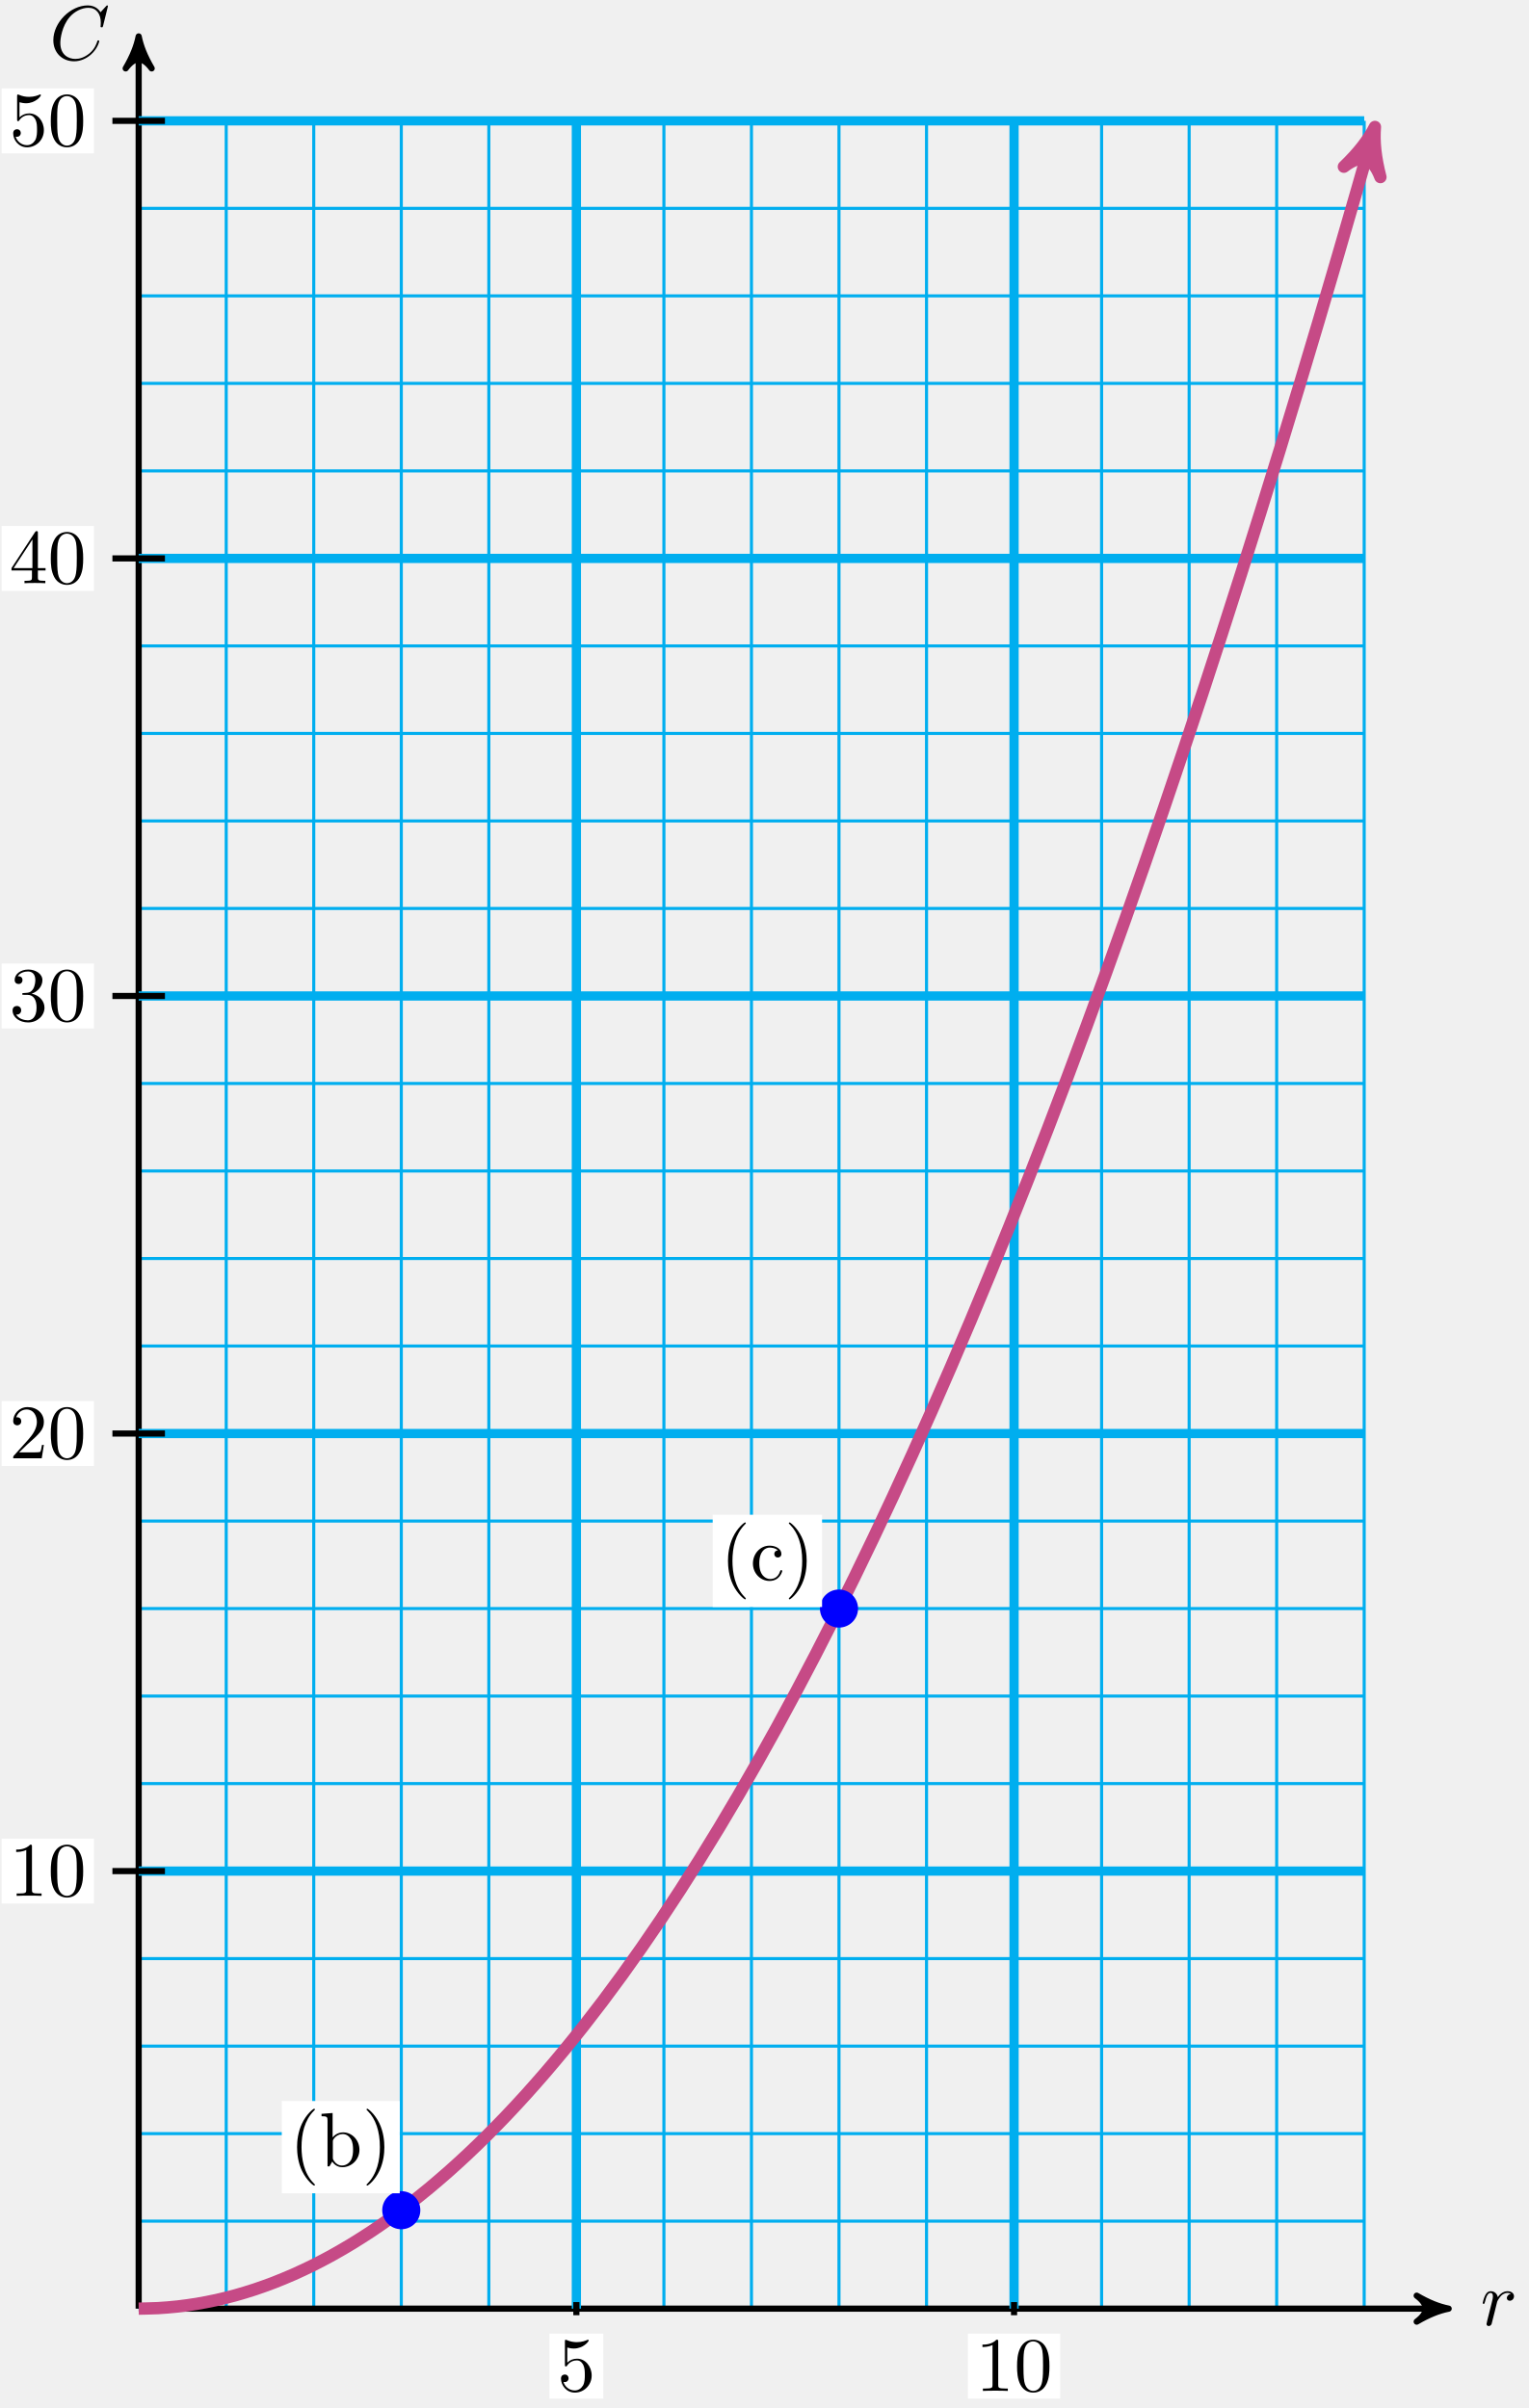
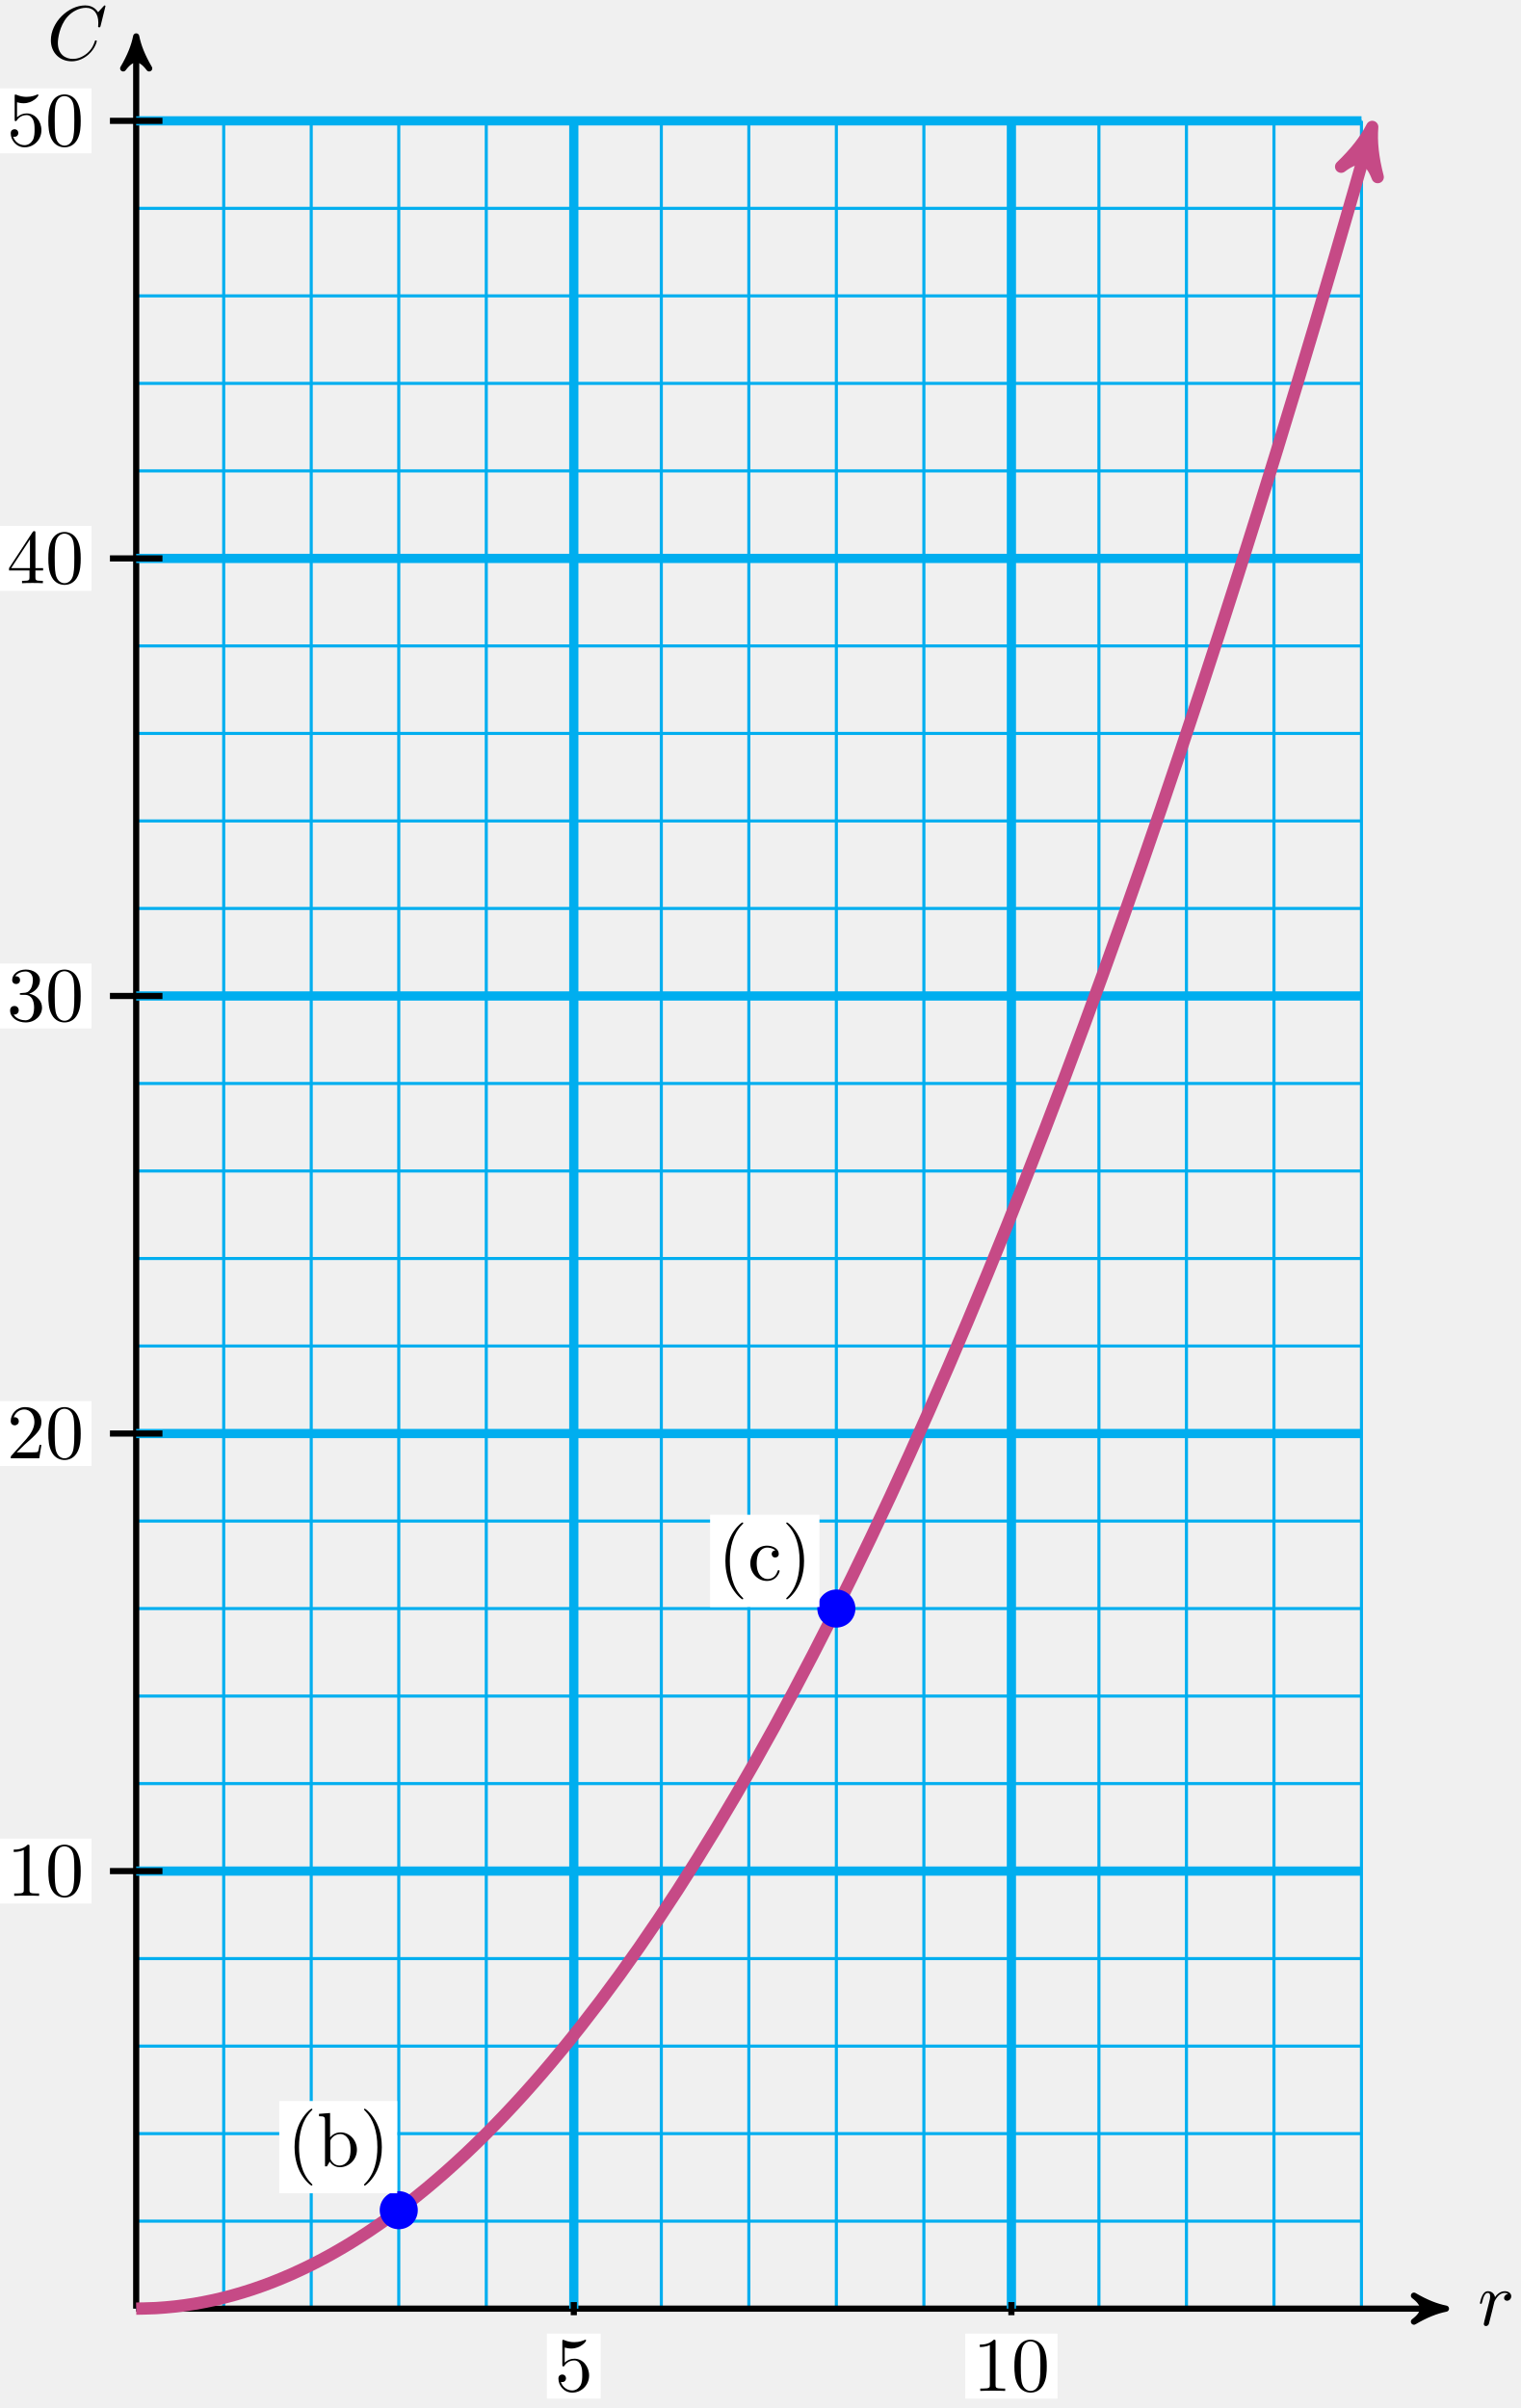
- <svg xmlns="http://www.w3.org/2000/svg" xmlns:xlink="http://www.w3.org/1999/xlink" version="1.1" width="198" height="312" viewBox="0 0 198 312">
+ <svg xmlns="http://www.w3.org/2000/svg" xmlns:xlink="http://www.w3.org/1999/xlink" version="1.1" width="197" height="312" viewBox="0 0 197 312">
  <defs>
    <path id="font_1_2" d="M.088 .059C.085 .044 .079 .021 .079 .016 .079-.002 .093-.011 .108-.011 .12-.011 .138-.003 .145 .017 .147 .021 .181 .157 .185 .175 .193 .208 .211 .278 .217 .305 .221 .318 .249 .365 .273 .387 .281 .394 .31 .42 .353 .42 .379 .42 .394 .408 .395 .408 .365 .403 .343 .379 .343 .353 .343 .337 .354 .318 .381 .318 .408 .318 .436 .341 .436 .377 .436 .412 .404 .442 .353 .442 .288 .442 .244 .393 .225 .365 .217 .41 .181 .442 .134 .442 .088 .442 .069 .403 .06 .385 .042 .351 .029 .291 .029 .288 .029 .278 .039 .278 .041 .278 .051 .278 .052 .279 .058 .301 .075 .372 .095 .42 .131 .42 .148 .42 .162 .412 .162 .374 .162 .353 .159 .342 .146 .29L.088 .059Z" />
    <path id="font_1_1" d="M.76 .695C.76 .698 .758 .705 .749 .705 .746 .705 .745 .704 .734 .693L.664 .616C.655 .63 .609 .705 .498 .705 .275 .705 .05 .484 .05 .252 .05 .087 .168-.022 .321-.022 .408-.022 .484 .018 .537 .064 .63 .146 .647 .237 .647 .24 .647 .25 .637 .25 .635 .25 .629 .25 .624 .248 .622 .24 .613 .211 .59 .14 .521 .082 .452 .026 .389 .009 .337 .009 .247 .009 .141 .061 .141 .217 .141 .274 .162 .436 .262 .553 .323 .624 .417 .674 .506 .674 .608 .674 .667 .597 .667 .481 .667 .441 .664 .44 .664 .43 .664 .42 .675 .42 .679 .42 .692 .42 .692 .422 .697 .44L.76 .695Z" />
    <path id="font_2_6" d="M.449 .2C.449 .319 .367 .419 .259 .419 .211 .419 .168 .403 .132 .368V.564C.152 .558 .185 .551 .217 .551 .34 .551 .41 .642 .41 .655 .41 .661 .407 .666 .4 .666 .399 .666 .397 .666 .392 .663 .372 .654 .323 .634 .256 .634 .216 .634 .17 .641 .123 .662 .115 .665 .113 .665 .111 .665 .101 .665 .101 .657 .101 .641V.344C.101 .326 .101 .318 .115 .318 .122 .318 .124 .321 .128 .327 .139 .343 .176 .397 .257 .397 .309 .397 .334 .351 .342 .333 .358 .296 .36 .257 .36 .207 .36 .172 .36 .112 .336 .07 .312 .031 .275 .006 .229 .006 .156 .006 .099 .058 .082 .117 .085 .116 .088 .115 .099 .115 .132 .115 .149 .14 .149 .164 .149 .188 .132 .213 .099 .213 .085 .213 .05 .206 .05 .16 .05 .074 .119-.022 .231-.022 .347-.022 .449 .073 .449 .2Z" />
    <path id="font_2_2" d="M.294 .64C.294 .664 .294 .666 .271 .666 .209 .602 .121 .602 .089 .602V.571C.109 .571 .168 .571 .22 .597V.079C.22 .043 .217 .031 .127 .031H.095V0C.13 .003 .217 .003 .257 .003 .297 .003 .384 .003 .419 0V.031H.387C.297 .031 .294 .042 .294 .079V.64Z" />
    <path id="font_2_1" d="M.46 .32C.46 .4 .455 .48 .42 .554 .374 .65 .292 .666 .25 .666 .19 .666 .117 .64 .076 .547 .044 .478 .039 .4 .039 .32 .039 .245 .043 .155 .084 .079 .127-.002 .2-.022 .249-.022 .303-.022 .379-.001 .423 .094 .455 .163 .46 .241 .46 .32M.249-0C.21-0 .151 .025 .133 .121 .122 .181 .122 .273 .122 .332 .122 .396 .122 .462 .13 .516 .149 .635 .224 .644 .249 .644 .282 .644 .348 .626 .367 .527 .377 .471 .377 .395 .377 .332 .377 .257 .377 .189 .366 .125 .351 .03 .294-0 .249-0Z" />
    <path id="font_2_3" d="M.127 .077 .233 .18C.389 .318 .449 .372 .449 .472 .449 .586 .359 .666 .237 .666 .124 .666 .05 .574 .05 .485 .05 .429 .1 .429 .103 .429 .12 .429 .155 .441 .155 .482 .155 .508 .137 .534 .102 .534 .094 .534 .092 .534 .089 .533 .112 .598 .166 .635 .224 .635 .315 .635 .358 .554 .358 .472 .358 .392 .308 .313 .253 .251L.061 .037C.05 .026 .05 .024 .05 0H.421L.449 .174H.424C.419 .144 .412 .1 .402 .085 .395 .077 .329 .077 .307 .077H.127Z" />
    <path id="font_2_4" d="M.29 .352C.372 .379 .43 .449 .43 .528 .43 .61 .342 .666 .246 .666 .145 .666 .069 .606 .069 .53 .069 .497 .091 .478 .12 .478 .151 .478 .171 .5 .171 .529 .171 .579 .124 .579 .109 .579 .14 .628 .206 .641 .242 .641 .283 .641 .338 .619 .338 .529 .338 .517 .336 .459 .31 .415 .28 .367 .246 .364 .221 .363 .213 .362 .189 .36 .182 .36 .174 .359 .167 .358 .167 .348 .167 .337 .174 .337 .191 .337H.235C.317 .337 .354 .269 .354 .17 .354 .034 .285 .006 .241 .006 .198 .006 .123 .022 .088 .081 .123 .076 .154 .098 .154 .136 .154 .172 .127 .192 .098 .192 .074 .192 .042 .178 .042 .134 .042 .043 .135-.022 .244-.022 .366-.022 .457 .068 .457 .17 .457 .253 .394 .331 .29 .352Z" />
    <path id="font_2_5" d="M.294 .165V.078C.294 .042 .292 .031 .218 .031H.197V0C.238 .003 .29 .003 .332 .003 .374 .003 .427 .003 .468 0V.031H.447C.373 .031 .371 .042 .371 .078V.165H.471V.196H.371V.651C.371 .671 .371 .677 .355 .677 .346 .677 .343 .677 .335 .665L.028 .196V.165H.294M.3 .196H.056L.3 .569V.196Z" />
    <path id="font_3_85" d="M.331-.24C.331-.237 .331-.235 .314-.218 .189-.092 .157 .097 .157 .25 .157 .424 .195 .598 .318 .723 .331 .735 .331 .737 .331 .74 .331 .747 .327 .75 .321 .75 .311 .75 .221 .682 .162 .555 .111 .445 .099 .334 .099 .25 .099 .172 .11 .051 .165-.062 .225-.185 .311-.25 .321-.25 .327-.25 .331-.247 .331-.24Z" />
    <path id="font_3_35" d="M.521 .216C.521 .343 .423 .442 .309 .442 .231 .442 .188 .395 .172 .377V.694L.028 .683V.652C.098 .652 .106 .645 .106 .596V0H.131L.167 .062C.182 .039 .224-.011 .298-.011 .417-.011 .521 .087 .521 .216M.438 .217C.438 .18 .436 .12 .407 .075 .386 .044 .348 .011 .294 .011 .249 .011 .213 .035 .189 .072 .175 .093 .175 .096 .175 .114V.32C.175 .339 .175 .34 .186 .356 .225 .412 .28 .42 .304 .42 .349 .42 .385 .394 .409 .356 .435 .315 .438 .258 .438 .217V.217Z" />
    <path id="font_3_86" d="M.289 .25C.289 .328 .278 .449 .223 .562 .163 .685 .077 .75 .067 .75 .061 .75 .057 .746 .057 .74 .057 .737 .057 .735 .076 .717 .174 .618 .231 .459 .231 .25 .231 .079 .194-.097 .07-.223 .057-.235 .057-.237 .057-.24 .057-.246 .061-.25 .067-.25 .077-.25 .167-.182 .226-.055 .277 .055 .289 .166 .289 .25Z" />
    <path id="font_3_43" d="M.415 .119C.415 .129 .405 .129 .402 .129 .393 .129 .391 .125 .389 .119 .36 .026 .295 .014 .258 .014 .205 .014 .117 .057 .117 .218 .117 .381 .199 .423 .252 .423 .261 .423 .324 .422 .359 .386 .318 .383 .312 .353 .312 .34 .312 .314 .33 .294 .358 .294 .384 .294 .404 .311 .404 .341 .404 .409 .328 .448 .251 .448 .126 .448 .034 .34 .034 .216 .034 .088 .133-.011 .249-.011 .383-.011 .415 .109 .415 .119Z" />
  </defs>
-   <path transform="matrix(1.00006,0,0,-1.00002,17.96323,299.1277)" stroke-width=".399" stroke-linecap="butt" stroke-miterlimit="10" stroke-linejoin="miter" fill="none" stroke="#00aeef" d="M0 0H158.74M0 11.339H158.74M0 22.677H158.74M0 34.016H158.74M0 45.354H158.74M0 56.693H158.74M0 68.031H158.74M0 79.37H158.74M0 90.708H158.74M0 102.047H158.74M0 113.385H158.74M0 124.724H158.74M0 136.063H158.74M0 147.401H158.74M0 158.74H158.74M0 170.078H158.74M0 181.417H158.74M0 192.755H158.74M0 204.094H158.74M0 215.432H158.74M0 226.771H158.74M0 238.11H158.74M0 249.448H158.74M0 260.787H158.74M0 272.125H158.74M0 283.462H158.74M0 0V283.464M11.339 0V283.464M22.677 0V283.464M34.016 0V283.464M45.354 0V283.464M56.693 0V283.464M68.031 0V283.464M79.37 0V283.464M90.708 0V283.464M102.047 0V283.464M113.385 0V283.464M124.724 0V283.464M136.063 0V283.464M147.401 0V283.464M158.736 0V283.464M158.74 283.464" />
-   <path transform="matrix(1.00006,0,0,-1.00002,17.96323,299.1277)" stroke-width=".797" stroke-linecap="butt" stroke-miterlimit="10" stroke-linejoin="miter" fill="none" stroke="#000000" d="M0 0H168.644" />
-   <path transform="matrix(1.00006,0,0,-1.00002,186.617,299.1277)" d="M1.036 0C-.259 .259-1.554 .777-3.108 1.684-1.554 .518-1.554-.518-3.108-1.684-1.554-.777-.259-.259 1.036 0Z" />
-   <path transform="matrix(1.00006,0,0,-1.00002,186.617,299.1277)" stroke-width=".797" stroke-linecap="butt" stroke-linejoin="round" fill="none" stroke="#000000" d="M1.036 0C-.259 .259-1.554 .777-3.108 1.684-1.554 .518-1.554-.518-3.108-1.684-1.554-.777-.259-.259 1.036 0Z" />
-   <use data-text="r" xlink:href="#font_1_2" transform="matrix(9.963197,0,0,-9.962799,191.7707,301.2728)" />
-   <path transform="matrix(1.00006,0,0,-1.00002,17.96323,299.1277)" stroke-width=".797" stroke-linecap="butt" stroke-miterlimit="10" stroke-linejoin="miter" fill="none" stroke="#000000" d="M0 0V293.368" />
-   <path transform="matrix(0,-1.00002,-1.00006,-0,17.96323,5.754151)" d="M1.036 0C-.259 .259-1.554 .777-3.108 1.684-1.554 .518-1.554-.518-3.108-1.684-1.554-.777-.259-.259 1.036 0Z" />
-   <path transform="matrix(0,-1.00002,-1.00006,-0,17.96323,5.754151)" stroke-width=".797" stroke-linecap="butt" stroke-linejoin="round" fill="none" stroke="#000000" d="M1.036 0C-.259 .259-1.554 .777-3.108 1.684-1.554 .518-1.554-.518-3.108-1.684-1.554-.777-.259-.259 1.036 0Z" />
-   <use data-text="C" xlink:href="#font_1_1" transform="matrix(9.963197,0,0,-9.962799,6.410538,7.723877)" />
-   <path transform="matrix(1.00006,0,0,-1.00002,17.96323,299.1277)" stroke-width="1.196" stroke-linecap="butt" stroke-miterlimit="10" stroke-linejoin="miter" fill="none" stroke="#00aeef" d="M56.693 0V283.464" />
-   <path transform="matrix(1.00006,0,0,-1.00002,17.96323,299.1277)" stroke-width=".797" stroke-linecap="butt" stroke-miterlimit="10" stroke-linejoin="miter" fill="none" stroke="#000000" d="M56.693 .85V-.85" />
-   <path transform="matrix(1.00006,0,0,-1.00002,17.96323,299.1277)" d="M53.206-11.654H60.18V-3.241H53.206Z" fill="#ffffff" />
-   <use data-text="5" xlink:href="#font_2_6" transform="matrix(9.963197,0,0,-9.962799,72.16849,309.7859)" />
-   <path transform="matrix(1.00006,0,0,-1.00002,17.96323,299.1277)" stroke-width="1.196" stroke-linecap="butt" stroke-miterlimit="10" stroke-linejoin="miter" fill="none" stroke="#00aeef" d="M113.385 0V283.464" />
-   <path transform="matrix(1.00006,0,0,-1.00002,17.96323,299.1277)" stroke-width=".797" stroke-linecap="butt" stroke-miterlimit="10" stroke-linejoin="miter" fill="none" stroke="#000000" d="M113.385 .85V-.85" />
-   <path transform="matrix(1.00006,0,0,-1.00002,17.96323,299.1277)" d="M107.408-11.654H119.363V-3.241H107.408Z" fill="#ffffff" />
-   <use data-text="1" xlink:href="#font_2_2" transform="matrix(9.963197,0,0,-9.962799,126.3737,309.7859)" />
-   <use data-text="0" xlink:href="#font_2_1" transform="matrix(9.963197,0,0,-9.962799,131.3553,309.7859)" />
-   <path transform="matrix(1.00006,0,0,-1.00002,17.96323,299.1277)" stroke-width="1.196" stroke-linecap="butt" stroke-miterlimit="10" stroke-linejoin="miter" fill="none" stroke="#00aeef" d="M0 56.693H158.74" />
-   <path transform="matrix(1.00006,0,0,-1.00002,17.96323,299.1277)" stroke-width=".797" stroke-linecap="butt" stroke-miterlimit="10" stroke-linejoin="miter" fill="none" stroke="#000000" d="M3.402 56.693H-3.402" />
-   <path transform="matrix(1.00006,0,0,-1.00002,17.96323,299.1277)" d="M-17.748 52.486H-5.793V60.899H-17.748Z" fill="#ffffff" />
-   <use data-text="1" xlink:href="#font_2_2" transform="matrix(9.963197,0,0,-9.962799,1.210228,245.6437)" />
-   <use data-text="0" xlink:href="#font_2_1" transform="matrix(9.963197,0,0,-9.962799,6.191826,245.6437)" />
-   <path transform="matrix(1.00006,0,0,-1.00002,17.96323,299.1277)" stroke-width="1.196" stroke-linecap="butt" stroke-miterlimit="10" stroke-linejoin="miter" fill="none" stroke="#00aeef" d="M0 113.385H158.74" />
-   <path transform="matrix(1.00006,0,0,-1.00002,17.96323,299.1277)" stroke-width=".797" stroke-linecap="butt" stroke-miterlimit="10" stroke-linejoin="miter" fill="none" stroke="#000000" d="M3.402 113.385H-3.402" />
-   <path transform="matrix(1.00006,0,0,-1.00002,17.96323,299.1277)" d="M-17.748 109.179H-5.793V117.592H-17.748Z" fill="#ffffff" />
-   <use data-text="2" xlink:href="#font_2_3" transform="matrix(9.963197,0,0,-9.962799,1.210228,188.9505)" />
-   <use data-text="0" xlink:href="#font_2_1" transform="matrix(9.963197,0,0,-9.962799,6.191826,188.9505)" />
-   <path transform="matrix(1.00006,0,0,-1.00002,17.96323,299.1277)" stroke-width="1.196" stroke-linecap="butt" stroke-miterlimit="10" stroke-linejoin="miter" fill="none" stroke="#00aeef" d="M0 170.078H158.74" />
-   <path transform="matrix(1.00006,0,0,-1.00002,17.96323,299.1277)" stroke-width=".797" stroke-linecap="butt" stroke-miterlimit="10" stroke-linejoin="miter" fill="none" stroke="#000000" d="M3.402 170.078H-3.402" />
-   <path transform="matrix(1.00006,0,0,-1.00002,17.96323,299.1277)" d="M-17.748 165.872H-5.793V174.285H-17.748Z" fill="#ffffff" />
-   <use data-text="3" xlink:href="#font_2_4" transform="matrix(9.963197,0,0,-9.962799,1.210228,132.2564)" />
-   <use data-text="0" xlink:href="#font_2_1" transform="matrix(9.963197,0,0,-9.962799,6.191826,132.2564)" />
-   <path transform="matrix(1.00006,0,0,-1.00002,17.96323,299.1277)" stroke-width="1.196" stroke-linecap="butt" stroke-miterlimit="10" stroke-linejoin="miter" fill="none" stroke="#00aeef" d="M0 226.771H158.74" />
-   <path transform="matrix(1.00006,0,0,-1.00002,17.96323,299.1277)" stroke-width=".797" stroke-linecap="butt" stroke-miterlimit="10" stroke-linejoin="miter" fill="none" stroke="#000000" d="M3.402 226.771H-3.402" />
-   <path transform="matrix(1.00006,0,0,-1.00002,17.96323,299.1277)" d="M-17.748 222.565H-5.793V230.977H-17.748Z" fill="#ffffff" />
-   <use data-text="4" xlink:href="#font_2_5" transform="matrix(9.963197,0,0,-9.962799,1.210228,75.56224)" />
-   <use data-text="0" xlink:href="#font_2_1" transform="matrix(9.963197,0,0,-9.962799,6.191826,75.56224)" />
-   <path transform="matrix(1.00006,0,0,-1.00002,17.96323,299.1277)" stroke-width="1.196" stroke-linecap="butt" stroke-miterlimit="10" stroke-linejoin="miter" fill="none" stroke="#00aeef" d="M0 283.464H158.74" />
-   <path transform="matrix(1.00006,0,0,-1.00002,17.96323,299.1277)" stroke-width=".797" stroke-linecap="butt" stroke-miterlimit="10" stroke-linejoin="miter" fill="none" stroke="#000000" d="M3.402 283.464H-3.402" />
-   <path transform="matrix(1.00006,0,0,-1.00002,17.96323,299.1277)" d="M-17.748 279.257H-5.793V287.67H-17.748Z" fill="#ffffff" />
-   <use data-text="5" xlink:href="#font_2_6" transform="matrix(9.963197,0,0,-9.962799,1.210228,18.8681)" />
-   <use data-text="0" xlink:href="#font_2_1" transform="matrix(9.963197,0,0,-9.962799,6.191826,18.8681)" />
-   <path transform="matrix(1.00006,0,0,-1.00002,17.96323,299.1277)" stroke-width="1.594" stroke-linecap="butt" stroke-miterlimit="10" stroke-linejoin="miter" fill="none" stroke="#c64a86" d="M0 0C0 0 1.81 .031 2.505 .069 3.201 .107 4.316 .2 5.011 .277 5.706 .354 6.821 .508 7.516 .623 8.211 .738 9.326 .954 10.022 1.107 10.717 1.261 11.832 1.538 12.527 1.73 13.222 1.922 14.337 2.261 15.032 2.491 15.728 2.722 16.843 3.122 17.538 3.391 18.233 3.66 19.348 4.122 20.043 4.429 20.738 4.736 21.853 5.26 22.549 5.605 23.244 5.951 24.359 6.536 25.054 6.92 25.749 7.304 26.864 7.951 27.559 8.373 28.255 8.796 29.369 9.504 30.065 9.965 30.76 10.426 31.875 11.195 32.57 11.695 33.265 12.194 34.38 13.025 35.075 13.563 35.771 14.101 36.886 14.994 37.581 15.57 38.276 16.146 39.391 17.101 40.086 17.715 40.782 18.33 41.896 19.346 42.592 19.999 43.287 20.652 44.402 21.729 45.097 22.421 45.792 23.112 46.907 24.251 47.602 24.981 48.298 25.711 49.413 26.912 50.108 27.68 50.803 28.448 51.918 29.711 52.613 30.517 53.309 31.324 54.423 32.648 55.119 33.493 55.814 34.338 56.929 35.723 57.624 36.607 58.319 37.49 59.434 38.937 60.129 39.859 60.825 40.781 61.94 42.29 62.635 43.25 63.33 44.21 64.445 45.781 65.14 46.779 65.835 47.778 66.95 49.41 67.646 50.447 68.341 51.483 69.456 53.177 70.151 54.253 70.846 55.328 71.961 57.083 72.656 58.197 73.352 59.311 74.467 61.128 75.162 62.28 75.857 63.432 76.972 65.31 77.667 66.501 78.362 67.691 79.477 69.632 80.173 70.861 80.868 72.09 81.983 74.091 82.678 75.359 83.373 76.626 84.488 78.689 85.183 79.995 85.879 81.301 86.994 83.425 87.689 84.77 88.384 86.114 89.499 88.3 90.194 89.683 90.889 91.065 92.004 93.313 92.7 94.734 93.395 96.155 94.51 98.465 95.205 99.924 95.9 101.384 97.015 103.755 97.71 105.253 98.406 106.751 99.521 109.183 100.216 110.72 100.911 112.256 102.026 114.75 102.721 116.325 103.416 117.899 104.531 120.455 105.227 122.068 105.922 123.681 107.037 126.299 107.732 127.95 108.427 129.602 109.542 132.281 110.237 133.971 110.933 135.661 112.048 138.401 112.743 140.13 113.438 141.858 114.553 144.66 115.248 146.427 115.943 148.193 117.058 151.057 117.754 152.862 118.449 154.667 119.564 157.593 120.259 159.436 120.954 161.28 122.069 164.267 122.764 166.149 123.46 168.03 124.575 171.079 125.27 172.999 125.965 174.92 127.08 178.03 127.775 179.989 128.47 181.947 129.585 185.119 130.281 187.116 130.976 189.113 132.091 192.347 132.786 194.382 133.481 196.418 134.596 199.713 135.291 201.787 135.987 203.86 137.101 207.217 137.797 209.329 138.492 211.442 139.607 214.86 140.302 217.011 140.997 219.161 142.112 222.641 142.807 224.83 143.503 227.019 144.618 230.561 145.313 232.788 146.008 235.016 147.123 238.619 147.818 240.884 148.514 243.15 149.628 246.815 150.324 249.119 151.019 251.424 152.134 255.15 152.829 257.492 153.524 259.835 154.639 263.623 155.334 266.004 156.03 268.385 157.145 272.234 157.84 274.654 158.535 277.074 160.345 283.442 159.713 281.219" />
-   <path transform="matrix(.2733664,-.9618893,-.9619277,-.2733555,177.6863,17.90299)" d="M1.514 0C-.379 .379-2.271 1.136-4.543 2.461-2.271 .757-2.271-.757-4.543-2.461-2.271-1.136-.379-.379 1.514 0Z" fill="#c64a86" />
-   <path transform="matrix(.2733664,-.9618893,-.9619277,-.2733555,177.6863,17.90299)" stroke-width="1.594" stroke-linecap="butt" stroke-linejoin="round" fill="none" stroke="#c64a86" d="M1.514 0C-.379 .379-2.271 1.136-4.543 2.461-2.271 .757-2.271-.757-4.543-2.461-2.271-1.136-.379-.379 1.514 0Z" />
-   <path transform="matrix(1.00006,0,0,-1.00002,17.96323,299.1277)" d="M36.283 12.756C36.283 14.008 35.268 15.024 34.016 15.024 32.763 15.024 31.748 14.008 31.748 12.756 31.748 11.503 32.763 10.488 34.016 10.488 35.268 10.488 36.283 11.503 36.283 12.756ZM34.016 12.756" fill="#0000ff" />
-   <path transform="matrix(1.00006,0,0,-1.00002,17.96323,299.1277)" stroke-width=".399" stroke-linecap="butt" stroke-miterlimit="10" stroke-linejoin="miter" fill="none" stroke="#0000ff" d="M36.283 12.756C36.283 14.008 35.268 15.024 34.016 15.024 32.763 15.024 31.748 14.008 31.748 12.756 31.748 11.503 32.763 10.488 34.016 10.488 35.268 10.488 36.283 11.503 36.283 12.756ZM34.016 12.756" />
-   <path transform="matrix(1.00006,0,0,-1.00002,17.96323,299.1277)" d="M18.534 14.948H33.816V26.903H18.534Z" fill="#ffffff" />
-   <use data-text="(" xlink:href="#font_3_85" transform="matrix(9.963197,0,0,-9.962799,37.49441,280.6924)" />
-   <use data-text="b" xlink:href="#font_3_35" transform="matrix(9.963197,0,0,-9.962799,41.3701,280.6924)" />
-   <use data-text=")" xlink:href="#font_3_86" transform="matrix(9.963197,0,0,-9.962799,46.90963,280.6924)" />
-   <path transform="matrix(1.00006,0,0,-1.00002,17.96323,299.1277)" d="M92.976 90.708C92.976 91.961 91.961 92.976 90.708 92.976 89.456 92.976 88.441 91.961 88.441 90.708 88.441 89.456 89.456 88.441 90.708 88.441 91.961 88.441 92.976 89.456 92.976 90.708ZM90.708 90.708" fill="#0000ff" />
-   <path transform="matrix(1.00006,0,0,-1.00002,17.96323,299.1277)" stroke-width=".399" stroke-linecap="butt" stroke-miterlimit="10" stroke-linejoin="miter" fill="none" stroke="#0000ff" d="M92.976 90.708C92.976 91.961 91.961 92.976 90.708 92.976 89.456 92.976 88.441 91.961 88.441 90.708 88.441 89.456 89.456 88.441 90.708 88.441 91.961 88.441 92.976 89.456 92.976 90.708ZM90.708 90.708" />
-   <path transform="matrix(1.00006,0,0,-1.00002,17.96323,299.1277)" d="M74.35 90.908H88.517V102.863H74.35Z" fill="#ffffff" />
-   <use data-text="(" xlink:href="#font_3_85" transform="matrix(9.963197,0,0,-9.962799,93.31375,204.7308)" />
-   <use data-text="c" xlink:href="#font_3_43" transform="matrix(9.963197,0,0,-9.962799,97.18944,204.7308)" />
-   <use data-text=")" xlink:href="#font_3_86" transform="matrix(9.963197,0,0,-9.962799,101.6131,204.7308)" />
+   <path transform="matrix(1.00005,0,0,-1.00002,17.64503,299.1277)" stroke-width=".399" stroke-linecap="butt" stroke-miterlimit="10" stroke-linejoin="miter" fill="none" stroke="#00aeef" d="M0 0H158.74M0 11.339H158.74M0 22.677H158.74M0 34.016H158.74M0 45.354H158.74M0 56.693H158.74M0 68.031H158.74M0 79.37H158.74M0 90.708H158.74M0 102.047H158.74M0 113.385H158.74M0 124.724H158.74M0 136.063H158.74M0 147.401H158.74M0 158.74H158.74M0 170.078H158.74M0 181.417H158.74M0 192.755H158.74M0 204.094H158.74M0 215.432H158.74M0 226.771H158.74M0 238.11H158.74M0 249.448H158.74M0 260.787H158.74M0 272.125H158.74M0 283.462H158.74M0 0V283.464M11.339 0V283.464M22.677 0V283.464M34.016 0V283.464M45.354 0V283.464M56.693 0V283.464M68.031 0V283.464M79.37 0V283.464M90.708 0V283.464M102.047 0V283.464M113.385 0V283.464M124.724 0V283.464M136.063 0V283.464M147.401 0V283.464M158.736 0V283.464M158.74 283.464" />
+   <path transform="matrix(1.00005,0,0,-1.00002,17.64503,299.1277)" stroke-width=".797" stroke-linecap="butt" stroke-miterlimit="10" stroke-linejoin="miter" fill="none" stroke="#000000" d="M0 0H168.644" />
+   <path transform="matrix(1.00005,0,0,-1.00002,186.2971,299.1277)" d="M1.036 0C-.259 .259-1.554 .777-3.108 1.684-1.554 .518-1.554-.518-3.108-1.684-1.554-.777-.259-.259 1.036 0Z" />
+   <path transform="matrix(1.00005,0,0,-1.00002,186.2971,299.1277)" stroke-width=".797" stroke-linecap="butt" stroke-linejoin="round" fill="none" stroke="#000000" d="M1.036 0C-.259 .259-1.554 .777-3.108 1.684-1.554 .518-1.554-.518-3.108-1.684-1.554-.777-.259-.259 1.036 0Z" />
+   <use data-text="r" xlink:href="#font_1_2" transform="matrix(9.963098,0,0,-9.962799,191.4507,301.2728)" />
+   <path transform="matrix(1.00005,0,0,-1.00002,17.64503,299.1277)" stroke-width=".797" stroke-linecap="butt" stroke-miterlimit="10" stroke-linejoin="miter" fill="none" stroke="#000000" d="M0 0V293.368" />
+   <path transform="matrix(0,-1.00002,-1.00005,-0,17.64503,5.754151)" d="M1.036 0C-.259 .259-1.554 .777-3.108 1.684-1.554 .518-1.554-.518-3.108-1.684-1.554-.777-.259-.259 1.036 0Z" />
+   <path transform="matrix(0,-1.00002,-1.00005,-0,17.64503,5.754151)" stroke-width=".797" stroke-linecap="butt" stroke-linejoin="round" fill="none" stroke="#000000" d="M1.036 0C-.259 .259-1.554 .777-3.108 1.684-1.554 .518-1.554-.518-3.108-1.684-1.554-.777-.259-.259 1.036 0Z" />
+   <use data-text="C" xlink:href="#font_1_1" transform="matrix(9.963098,0,0,-9.962799,6.092453,7.723877)" />
+   <path transform="matrix(1.00005,0,0,-1.00002,17.64503,299.1277)" stroke-width="1.196" stroke-linecap="butt" stroke-miterlimit="10" stroke-linejoin="miter" fill="none" stroke="#00aeef" d="M56.693 0V283.464" />
+   <path transform="matrix(1.00005,0,0,-1.00002,17.64503,299.1277)" stroke-width=".797" stroke-linecap="butt" stroke-miterlimit="10" stroke-linejoin="miter" fill="none" stroke="#000000" d="M56.693 .85V-.85" />
+   <path transform="matrix(1.00005,0,0,-1.00002,17.64503,299.1277)" d="M53.206-11.654H60.18V-3.241H53.206Z" fill="#ffffff" />
+   <use data-text="5" xlink:href="#font_2_6" transform="matrix(9.963098,0,0,-9.962799,71.84973,309.7859)" />
+   <path transform="matrix(1.00005,0,0,-1.00002,17.64503,299.1277)" stroke-width="1.196" stroke-linecap="butt" stroke-miterlimit="10" stroke-linejoin="miter" fill="none" stroke="#00aeef" d="M113.385 0V283.464" />
+   <path transform="matrix(1.00005,0,0,-1.00002,17.64503,299.1277)" stroke-width=".797" stroke-linecap="butt" stroke-miterlimit="10" stroke-linejoin="miter" fill="none" stroke="#000000" d="M113.385 .85V-.85" />
+   <path transform="matrix(1.00005,0,0,-1.00002,17.64503,299.1277)" d="M107.408-11.654H119.363V-3.241H107.408Z" fill="#ffffff" />
+   <use data-text="1" xlink:href="#font_2_2" transform="matrix(9.963098,0,0,-9.962799,126.0544,309.7859)" />
+   <use data-text="0" xlink:href="#font_2_1" transform="matrix(9.963098,0,0,-9.962799,131.036,309.7859)" />
+   <path transform="matrix(1.00005,0,0,-1.00002,17.64503,299.1277)" stroke-width="1.196" stroke-linecap="butt" stroke-miterlimit="10" stroke-linejoin="miter" fill="none" stroke="#00aeef" d="M0 56.693H158.74" />
+   <path transform="matrix(1.00005,0,0,-1.00002,17.64503,299.1277)" stroke-width=".797" stroke-linecap="butt" stroke-miterlimit="10" stroke-linejoin="miter" fill="none" stroke="#000000" d="M3.402 56.693H-3.402" />
+   <path transform="matrix(1.00005,0,0,-1.00002,17.64503,299.1277)" d="M-17.748 52.486H-5.793V60.899H-17.748Z" fill="#ffffff" />
+   <use data-text="1" xlink:href="#font_2_2" transform="matrix(9.963098,0,0,-9.962799,.892189,245.6437)" />
+   <use data-text="0" xlink:href="#font_2_1" transform="matrix(9.963098,0,0,-9.962799,5.873741,245.6437)" />
+   <path transform="matrix(1.00005,0,0,-1.00002,17.64503,299.1277)" stroke-width="1.196" stroke-linecap="butt" stroke-miterlimit="10" stroke-linejoin="miter" fill="none" stroke="#00aeef" d="M0 113.385H158.74" />
+   <path transform="matrix(1.00005,0,0,-1.00002,17.64503,299.1277)" stroke-width=".797" stroke-linecap="butt" stroke-miterlimit="10" stroke-linejoin="miter" fill="none" stroke="#000000" d="M3.402 113.385H-3.402" />
+   <path transform="matrix(1.00005,0,0,-1.00002,17.64503,299.1277)" d="M-17.748 109.179H-5.793V117.592H-17.748Z" fill="#ffffff" />
+   <use data-text="2" xlink:href="#font_2_3" transform="matrix(9.963098,0,0,-9.962799,.892189,188.9505)" />
+   <use data-text="0" xlink:href="#font_2_1" transform="matrix(9.963098,0,0,-9.962799,5.873741,188.9505)" />
+   <path transform="matrix(1.00005,0,0,-1.00002,17.64503,299.1277)" stroke-width="1.196" stroke-linecap="butt" stroke-miterlimit="10" stroke-linejoin="miter" fill="none" stroke="#00aeef" d="M0 170.078H158.74" />
+   <path transform="matrix(1.00005,0,0,-1.00002,17.64503,299.1277)" stroke-width=".797" stroke-linecap="butt" stroke-miterlimit="10" stroke-linejoin="miter" fill="none" stroke="#000000" d="M3.402 170.078H-3.402" />
+   <path transform="matrix(1.00005,0,0,-1.00002,17.64503,299.1277)" d="M-17.748 165.872H-5.793V174.285H-17.748Z" fill="#ffffff" />
+   <use data-text="3" xlink:href="#font_2_4" transform="matrix(9.963098,0,0,-9.962799,.892189,132.2564)" />
+   <use data-text="0" xlink:href="#font_2_1" transform="matrix(9.963098,0,0,-9.962799,5.873741,132.2564)" />
+   <path transform="matrix(1.00005,0,0,-1.00002,17.64503,299.1277)" stroke-width="1.196" stroke-linecap="butt" stroke-miterlimit="10" stroke-linejoin="miter" fill="none" stroke="#00aeef" d="M0 226.771H158.74" />
+   <path transform="matrix(1.00005,0,0,-1.00002,17.64503,299.1277)" stroke-width=".797" stroke-linecap="butt" stroke-miterlimit="10" stroke-linejoin="miter" fill="none" stroke="#000000" d="M3.402 226.771H-3.402" />
+   <path transform="matrix(1.00005,0,0,-1.00002,17.64503,299.1277)" d="M-17.748 222.565H-5.793V230.977H-17.748Z" fill="#ffffff" />
+   <use data-text="4" xlink:href="#font_2_5" transform="matrix(9.963098,0,0,-9.962799,.892189,75.56224)" />
+   <use data-text="0" xlink:href="#font_2_1" transform="matrix(9.963098,0,0,-9.962799,5.873741,75.56224)" />
+   <path transform="matrix(1.00005,0,0,-1.00002,17.64503,299.1277)" stroke-width="1.196" stroke-linecap="butt" stroke-miterlimit="10" stroke-linejoin="miter" fill="none" stroke="#00aeef" d="M0 283.464H158.74" />
+   <path transform="matrix(1.00005,0,0,-1.00002,17.64503,299.1277)" stroke-width=".797" stroke-linecap="butt" stroke-miterlimit="10" stroke-linejoin="miter" fill="none" stroke="#000000" d="M3.402 283.464H-3.402" />
+   <path transform="matrix(1.00005,0,0,-1.00002,17.64503,299.1277)" d="M-17.748 279.257H-5.793V287.67H-17.748Z" fill="#ffffff" />
+   <use data-text="5" xlink:href="#font_2_6" transform="matrix(9.963098,0,0,-9.962799,.892189,18.8681)" />
+   <use data-text="0" xlink:href="#font_2_1" transform="matrix(9.963098,0,0,-9.962799,5.873741,18.8681)" />
+   <path transform="matrix(1.00005,0,0,-1.00002,17.64503,299.1277)" stroke-width="1.594" stroke-linecap="butt" stroke-miterlimit="10" stroke-linejoin="miter" fill="none" stroke="#c64a86" d="M0 0C0 0 1.81 .031 2.505 .069 3.201 .107 4.316 .2 5.011 .277 5.706 .354 6.821 .508 7.516 .623 8.211 .738 9.326 .954 10.022 1.107 10.717 1.261 11.832 1.538 12.527 1.73 13.222 1.922 14.337 2.261 15.032 2.491 15.728 2.722 16.843 3.122 17.538 3.391 18.233 3.66 19.348 4.122 20.043 4.429 20.738 4.736 21.853 5.26 22.549 5.605 23.244 5.951 24.359 6.536 25.054 6.92 25.749 7.304 26.864 7.951 27.559 8.373 28.255 8.796 29.369 9.504 30.065 9.965 30.76 10.426 31.875 11.195 32.57 11.695 33.265 12.194 34.38 13.025 35.075 13.563 35.771 14.101 36.886 14.994 37.581 15.57 38.276 16.146 39.391 17.101 40.086 17.715 40.782 18.33 41.896 19.346 42.592 19.999 43.287 20.652 44.402 21.729 45.097 22.421 45.792 23.112 46.907 24.251 47.602 24.981 48.298 25.711 49.413 26.912 50.108 27.68 50.803 28.448 51.918 29.711 52.613 30.517 53.309 31.324 54.423 32.648 55.119 33.493 55.814 34.338 56.929 35.723 57.624 36.607 58.319 37.49 59.434 38.937 60.129 39.859 60.825 40.781 61.94 42.29 62.635 43.25 63.33 44.21 64.445 45.781 65.14 46.779 65.835 47.778 66.95 49.41 67.646 50.447 68.341 51.483 69.456 53.177 70.151 54.253 70.846 55.328 71.961 57.083 72.656 58.197 73.352 59.311 74.467 61.128 75.162 62.28 75.857 63.432 76.972 65.31 77.667 66.501 78.362 67.691 79.477 69.632 80.173 70.861 80.868 72.09 81.983 74.091 82.678 75.359 83.373 76.626 84.488 78.689 85.183 79.995 85.879 81.301 86.994 83.425 87.689 84.77 88.384 86.114 89.499 88.3 90.194 89.683 90.889 91.065 92.004 93.313 92.7 94.734 93.395 96.155 94.51 98.465 95.205 99.924 95.9 101.384 97.015 103.755 97.71 105.253 98.406 106.751 99.521 109.183 100.216 110.72 100.911 112.256 102.026 114.75 102.721 116.325 103.416 117.899 104.531 120.455 105.227 122.068 105.922 123.681 107.037 126.299 107.732 127.95 108.427 129.602 109.542 132.281 110.237 133.971 110.933 135.661 112.048 138.401 112.743 140.13 113.438 141.858 114.553 144.66 115.248 146.427 115.943 148.193 117.058 151.057 117.754 152.862 118.449 154.667 119.564 157.593 120.259 159.436 120.954 161.28 122.069 164.267 122.764 166.149 123.46 168.03 124.575 171.079 125.27 172.999 125.965 174.92 127.08 178.03 127.775 179.989 128.47 181.947 129.585 185.119 130.281 187.116 130.976 189.113 132.091 192.347 132.786 194.382 133.481 196.418 134.596 199.713 135.291 201.787 135.987 203.86 137.101 207.217 137.797 209.329 138.492 211.442 139.607 214.86 140.302 217.011 140.997 219.161 142.112 222.641 142.807 224.83 143.503 227.019 144.618 230.561 145.313 232.788 146.008 235.016 147.123 238.619 147.818 240.884 148.514 243.15 149.628 246.815 150.324 249.119 151.019 251.424 152.134 255.15 152.829 257.492 153.524 259.835 154.639 263.623 155.334 266.004 156.03 268.385 157.145 272.234 157.84 274.654 158.535 277.074 160.345 283.442 159.713 281.219" />
+   <path transform="matrix(.2733637,-.9618893,-.9619181,-.2733555,177.3665,17.90299)" d="M1.514 0C-.379 .379-2.271 1.136-4.543 2.461-2.271 .757-2.271-.757-4.543-2.461-2.271-1.136-.379-.379 1.514 0Z" fill="#c64a86" />
+   <path transform="matrix(.2733637,-.9618893,-.9619181,-.2733555,177.3665,17.90299)" stroke-width="1.594" stroke-linecap="butt" stroke-linejoin="round" fill="none" stroke="#c64a86" d="M1.514 0C-.379 .379-2.271 1.136-4.543 2.461-2.271 .757-2.271-.757-4.543-2.461-2.271-1.136-.379-.379 1.514 0Z" />
+   <path transform="matrix(1.00005,0,0,-1.00002,17.64503,299.1277)" d="M36.283 12.756C36.283 14.008 35.268 15.024 34.016 15.024 32.763 15.024 31.748 14.008 31.748 12.756 31.748 11.503 32.763 10.488 34.016 10.488 35.268 10.488 36.283 11.503 36.283 12.756ZM34.016 12.756" fill="#0000ff" />
+   <path transform="matrix(1.00005,0,0,-1.00002,17.64503,299.1277)" stroke-width=".399" stroke-linecap="butt" stroke-miterlimit="10" stroke-linejoin="miter" fill="none" stroke="#0000ff" d="M36.283 12.756C36.283 14.008 35.268 15.024 34.016 15.024 32.763 15.024 31.748 14.008 31.748 12.756 31.748 11.503 32.763 10.488 34.016 10.488 35.268 10.488 36.283 11.503 36.283 12.756ZM34.016 12.756" />
+   <path transform="matrix(1.00005,0,0,-1.00002,17.64503,299.1277)" d="M18.534 14.948H33.816V26.903H18.534Z" fill="#ffffff" />
+   <use data-text="(" xlink:href="#font_3_85" transform="matrix(9.963098,0,0,-9.962799,37.176,280.6924)" />
+   <use data-text="b" xlink:href="#font_3_35" transform="matrix(9.963098,0,0,-9.962799,41.05165,280.6924)" />
+   <use data-text=")" xlink:href="#font_3_86" transform="matrix(9.963098,0,0,-9.962799,46.59114,280.6924)" />
+   <path transform="matrix(1.00005,0,0,-1.00002,17.64503,299.1277)" d="M92.976 90.708C92.976 91.961 91.961 92.976 90.708 92.976 89.456 92.976 88.441 91.961 88.441 90.708 88.441 89.456 89.456 88.441 90.708 88.441 91.961 88.441 92.976 89.456 92.976 90.708ZM90.708 90.708" fill="#0000ff" />
+   <path transform="matrix(1.00005,0,0,-1.00002,17.64503,299.1277)" stroke-width=".399" stroke-linecap="butt" stroke-miterlimit="10" stroke-linejoin="miter" fill="none" stroke="#0000ff" d="M92.976 90.708C92.976 91.961 91.961 92.976 90.708 92.976 89.456 92.976 88.441 91.961 88.441 90.708 88.441 89.456 89.456 88.441 90.708 88.441 91.961 88.441 92.976 89.456 92.976 90.708ZM90.708 90.708" />
+   <path transform="matrix(1.00005,0,0,-1.00002,17.64503,299.1277)" d="M74.35 90.908H88.517V102.863H74.35Z" fill="#ffffff" />
+   <use data-text="(" xlink:href="#font_3_85" transform="matrix(9.963098,0,0,-9.962799,92.99479,204.7308)" />
+   <use data-text="c" xlink:href="#font_3_43" transform="matrix(9.963098,0,0,-9.962799,96.87043,204.7308)" />
+   <use data-text=")" xlink:href="#font_3_86" transform="matrix(9.963098,0,0,-9.962799,101.294,204.7308)" />
</svg>
